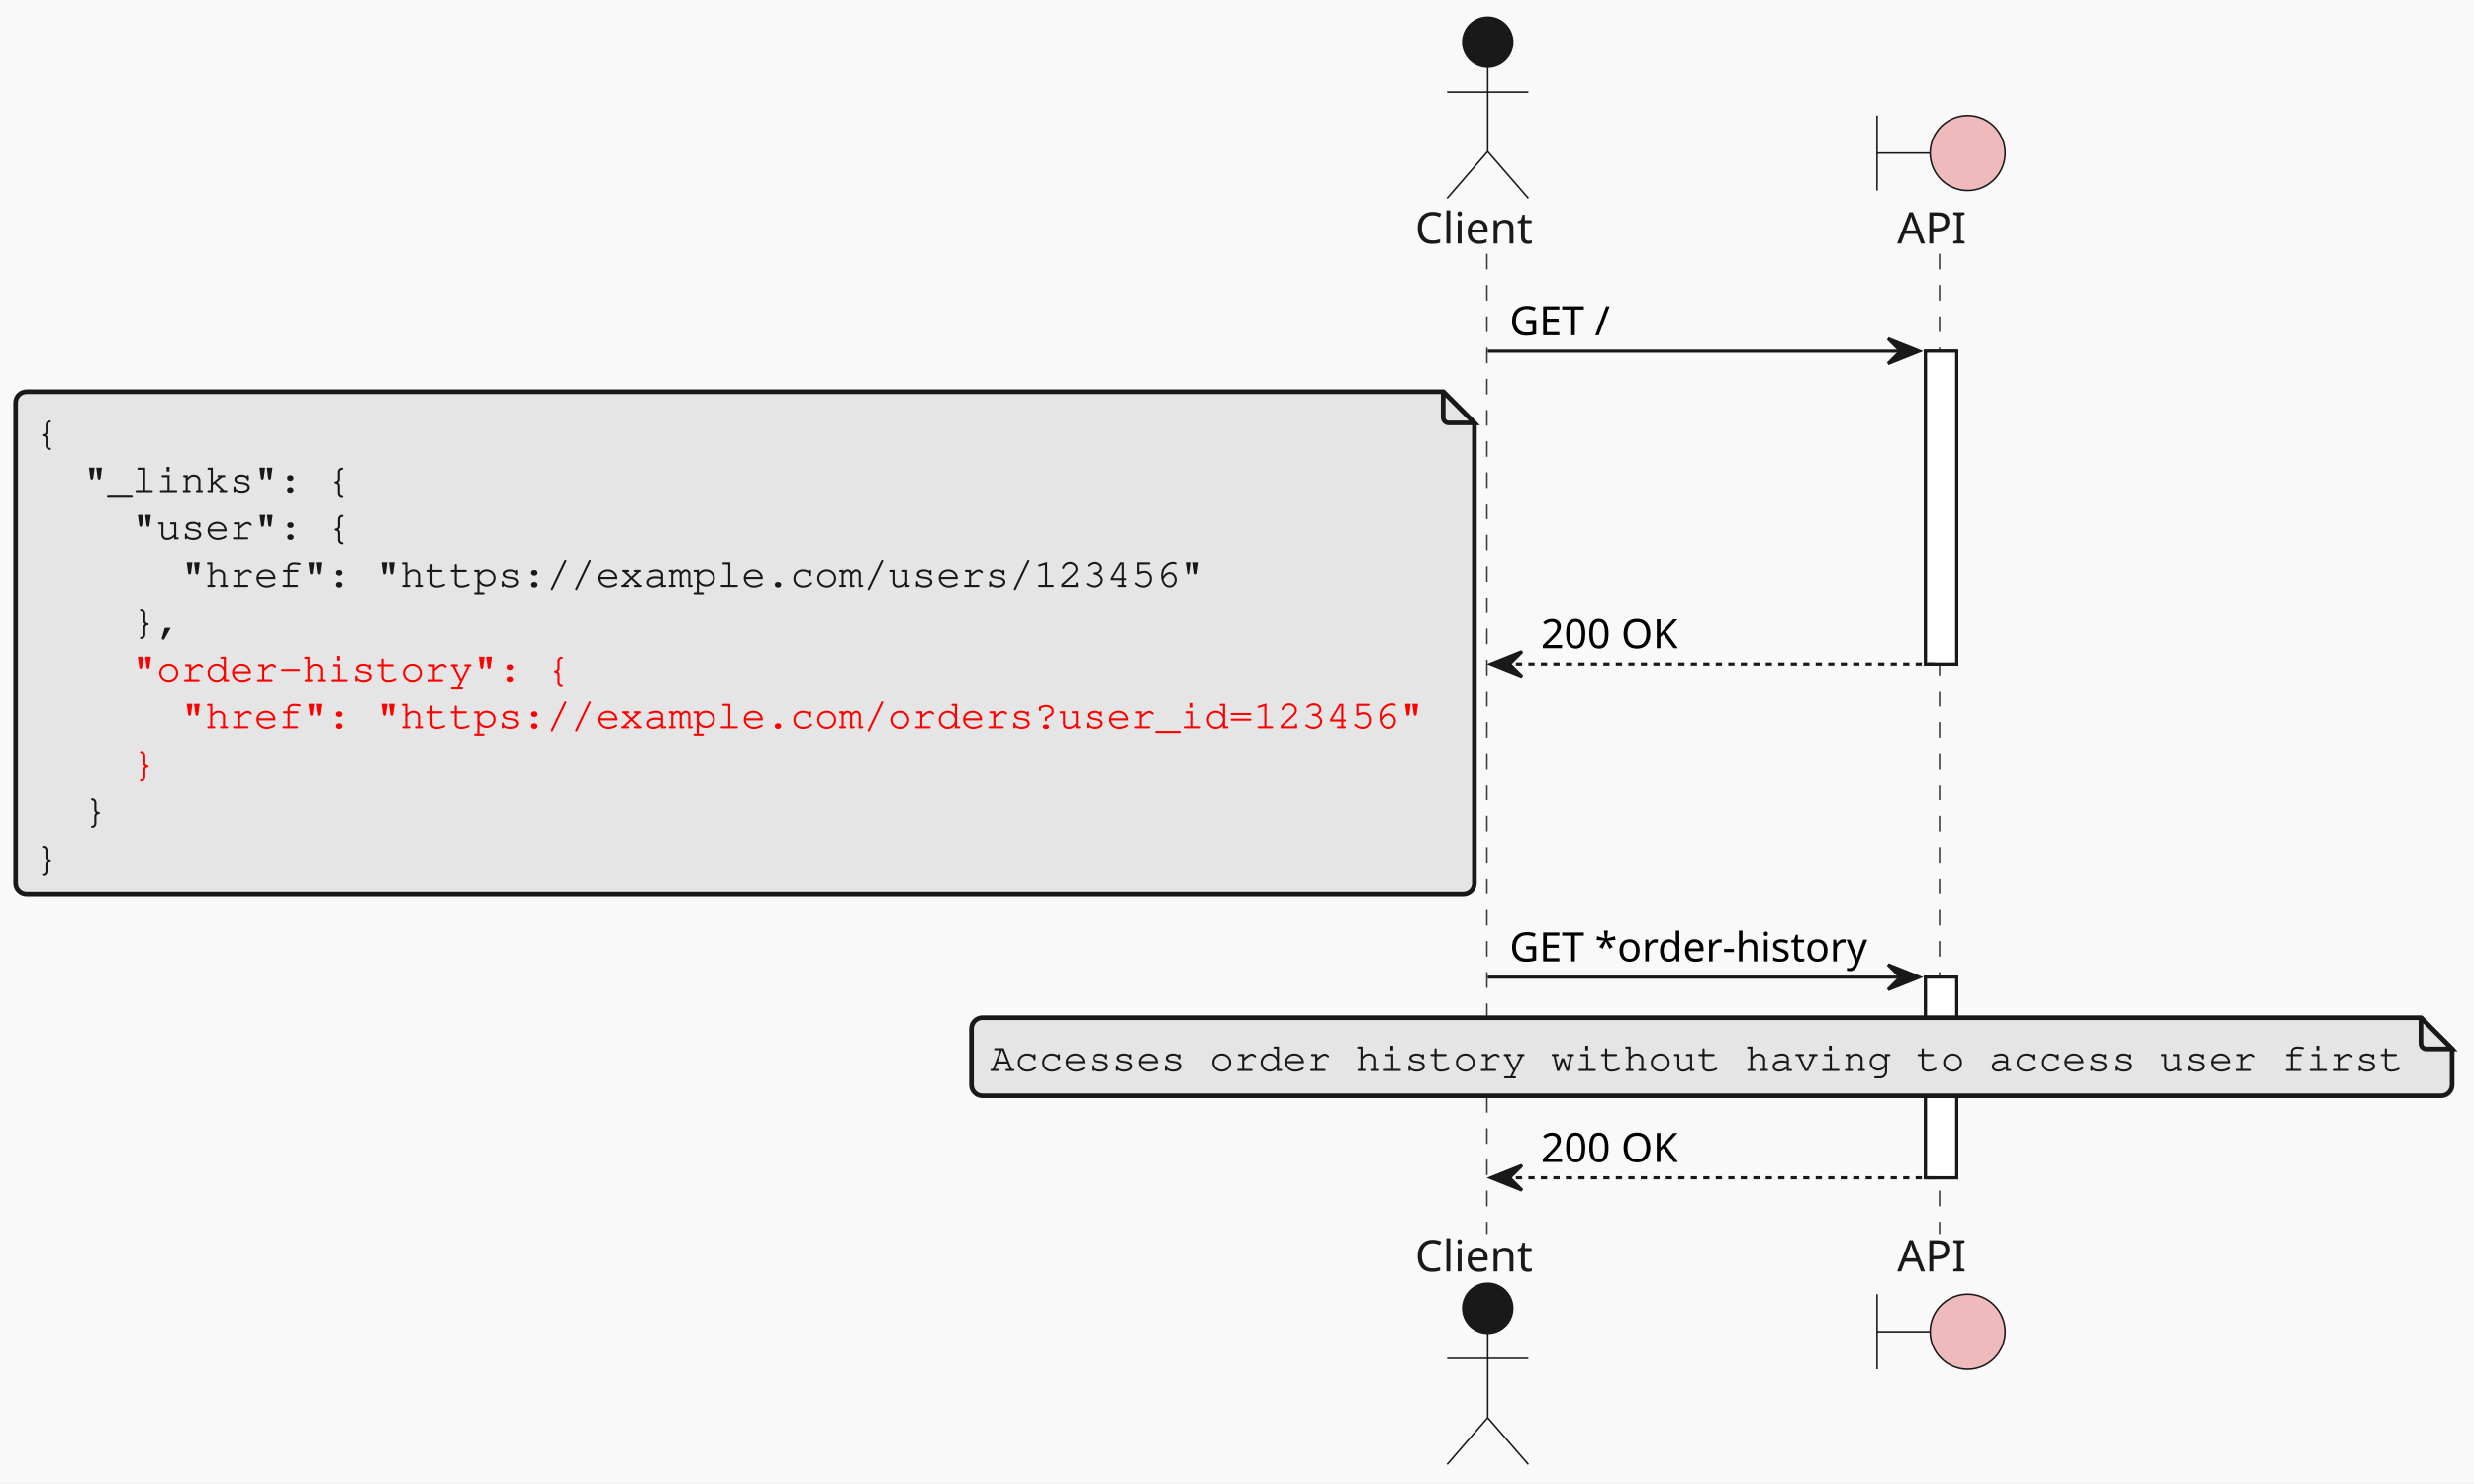
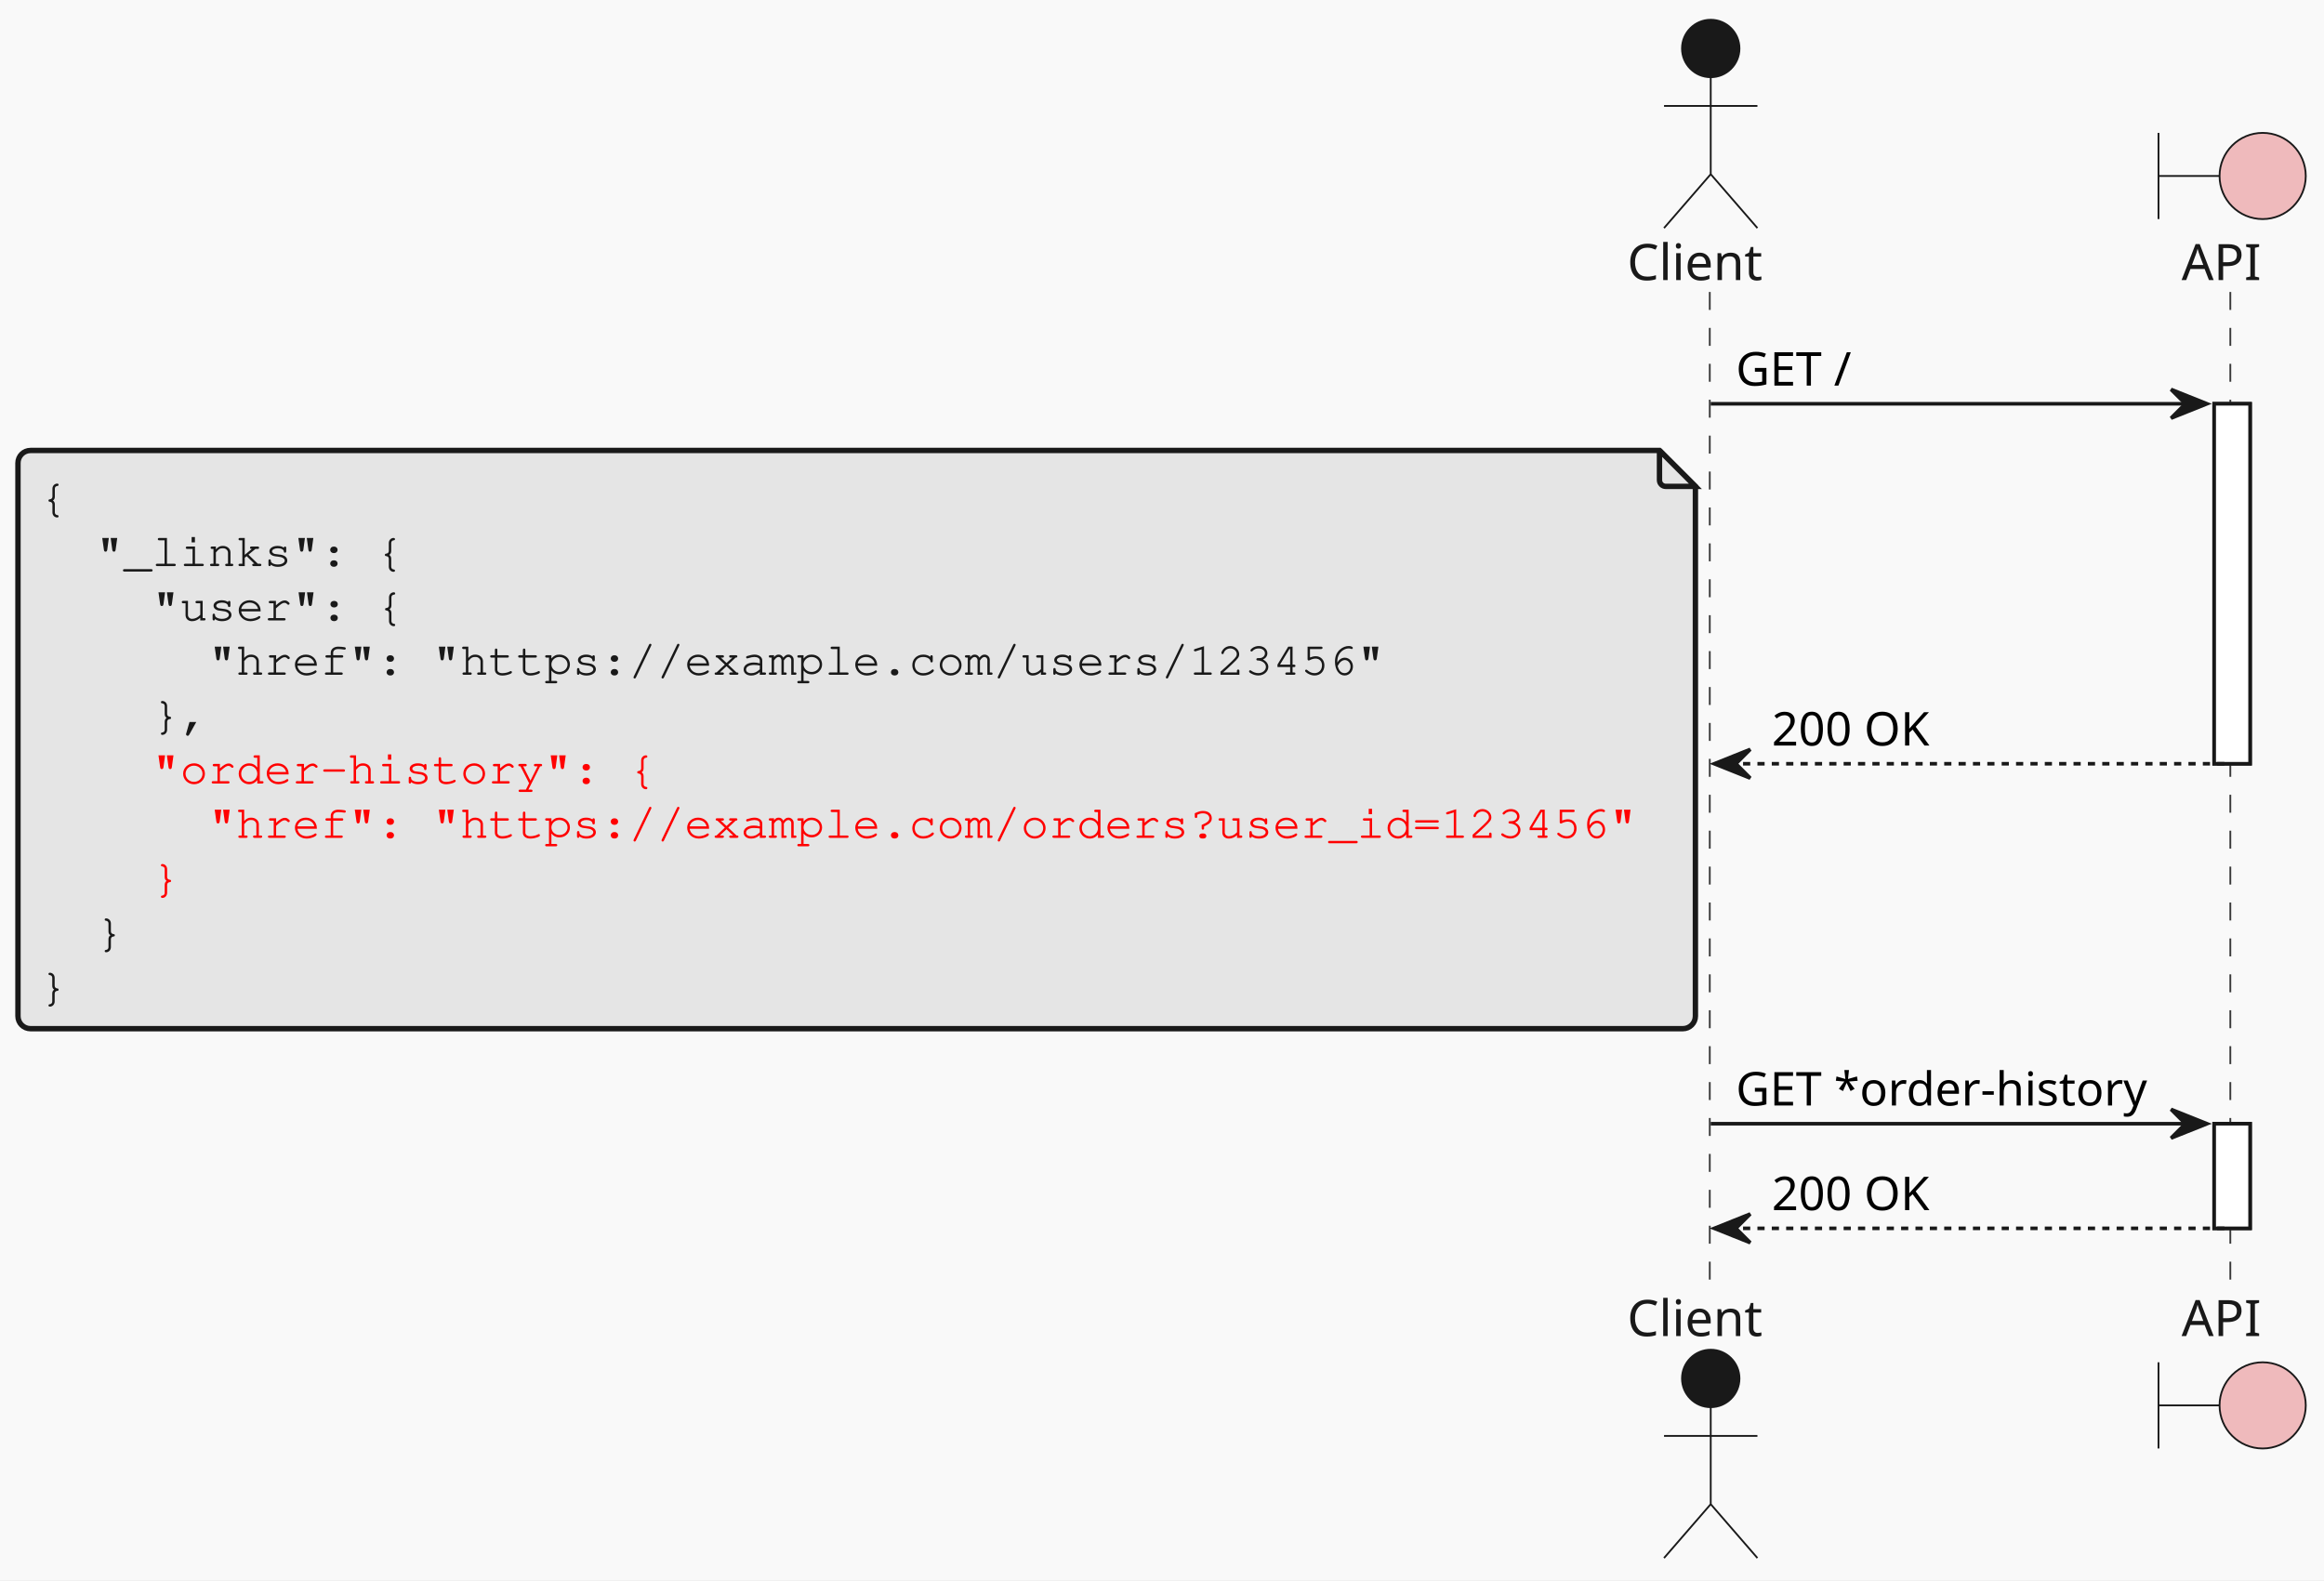
- <svg xmlns="http://www.w3.org/2000/svg" contentStyleType="text/css" data-diagram-type="SEQUENCE" height="475px" preserveAspectRatio="none" style="width:792px;height:475px;background:#F9F9F9;" version="1.1" viewBox="0 0 792 475" width="792px" zoomAndPan="magnify">
+ <svg xmlns="http://www.w3.org/2000/svg" contentStyleType="text/css" data-diagram-type="SEQUENCE" height="440px" preserveAspectRatio="none" style="width:647px;height:440px;background:#F9F9F9;" version="1.1" viewBox="0 0 647 440" width="647px" zoomAndPan="magnify">
  <defs />
  <g>
-     <rect fill="#F9F9F9" height="475" style="stroke:none;stroke-width:1;" width="792" x="0" y="0" />
+     <rect fill="#F9F9F9" height="440" style="stroke:none;stroke-width:1;" width="647" x="0" y="0" />
    <g>
      <rect fill="#FFFFFF" height="100.231" style="stroke:#181818;stroke-width:1;" width="10" x="616.423" y="112.43" />
    </g>
    <g>
-       <rect fill="#FFFFFF" height="64.266" style="stroke:#181818;stroke-width:1;" width="10" x="616.423" y="312.891" />
+       <rect fill="#FFFFFF" height="29.133" style="stroke:#181818;stroke-width:1;" width="10" x="616.423" y="312.891" />
    </g>
    <g>
-       <rect fill="#000000" fill-opacity="0" height="313.859" width="8" x="472.265" y="81.297" />
-       <line style="stroke:#393939;stroke-width:0.5;stroke-dasharray:5,5;" x1="476" x2="476" y1="81.297" y2="395.156" />
+       <rect fill="#000000" fill-opacity="0" height="278.727" width="8" x="472.265" y="81.297" />
+       <line style="stroke:#393939;stroke-width:0.5;stroke-dasharray:5,5;" x1="476" x2="476" y1="81.297" y2="360.023" />
    </g>
    <g>
-       <rect fill="#000000" fill-opacity="0" height="313.859" width="8" x="617.423" y="81.297" />
-       <line style="stroke:#393939;stroke-width:0.5;stroke-dasharray:5,5;" x1="620.923" x2="620.923" y1="81.297" y2="395.156" />
+       <rect fill="#000000" fill-opacity="0" height="278.727" width="8" x="617.423" y="81.297" />
+       <line style="stroke:#393939;stroke-width:0.5;stroke-dasharray:5,5;" x1="620.923" x2="620.923" y1="81.297" y2="360.023" />
    </g>
    <g class="participant participant-head" data-participant="client">
      <text fill="#191919" font-family="sans-serif" font-size="14" lengthAdjust="spacing" textLength="40.53" x="453" y="77.995">Client</text>
      <ellipse cx="476.265" cy="13.5" fill="#191919" rx="8" ry="8" style="stroke:#191919;stroke-width:0.5;" />
      <path d="M476.265,21.5 L476.265,48.5 M463.265,29.5 L489.265,29.5 M476.265,48.5 L463.265,63.5 M476.265,48.5 L489.265,63.5" fill="none" style="stroke:#191919;stroke-width:0.5;" />
    </g>
    <g class="participant participant-tail" data-participant="client">
-       <text fill="#191919" font-family="sans-serif" font-size="14" lengthAdjust="spacing" textLength="40.53" x="453" y="407.151">Client</text>
-       <ellipse cx="476.265" cy="418.953" fill="#191919" rx="8" ry="8" style="stroke:#191919;stroke-width:0.5;" />
-       <path d="M476.265,426.953 L476.265,453.953 M463.265,434.953 L489.265,434.953 M476.265,453.953 L463.265,468.953 M476.265,453.953 L489.265,468.953" fill="none" style="stroke:#191919;stroke-width:0.5;" />
+       <text fill="#191919" font-family="sans-serif" font-size="14" lengthAdjust="spacing" textLength="40.53" x="453" y="372.019">Client</text>
+       <ellipse cx="476.265" cy="383.82" fill="#191919" rx="8" ry="8" style="stroke:#191919;stroke-width:0.5;" />
+       <path d="M476.265,391.82 L476.265,418.82 M463.265,399.82 L489.265,399.82 M476.265,418.82 L463.265,433.82 M476.265,418.82 L489.265,433.82" fill="none" style="stroke:#191919;stroke-width:0.5;" />
    </g>
    <g class="participant participant-head" data-participant="api">
      <text fill="#191919" font-family="sans-serif" font-size="14" lengthAdjust="spacing" textLength="22.148" x="607.349" y="77.995">API</text>
      <path d="M600.923,37 L600.923,61 M600.923,49 L617.923,49" fill="none" style="stroke:#191919;stroke-width:0.5;" />
      <ellipse cx="629.923" cy="49" fill="#EFBABC" rx="12" ry="12" style="stroke:#191919;stroke-width:0.5;" />
    </g>
    <g class="participant participant-tail" data-participant="api">
-       <text fill="#191919" font-family="sans-serif" font-size="14" lengthAdjust="spacing" textLength="22.148" x="607.349" y="407.151">API</text>
-       <path d="M600.923,414.453 L600.923,438.453 M600.923,426.453 L617.923,426.453" fill="none" style="stroke:#191919;stroke-width:0.5;" />
-       <ellipse cx="629.923" cy="426.453" fill="#EFBABC" rx="12" ry="12" style="stroke:#191919;stroke-width:0.5;" />
+       <text fill="#191919" font-family="sans-serif" font-size="14" lengthAdjust="spacing" textLength="22.148" x="607.349" y="372.019">API</text>
+       <path d="M600.923,379.32 L600.923,403.32 M600.923,391.32 L617.923,391.32" fill="none" style="stroke:#191919;stroke-width:0.5;" />
+       <ellipse cx="629.923" cy="391.32" fill="#EFBABC" rx="12" ry="12" style="stroke:#191919;stroke-width:0.5;" />
    </g>
    <g>
      <rect fill="#FFFFFF" height="100.231" style="stroke:#181818;stroke-width:1;" width="10" x="616.423" y="112.43" />
    </g>
    <g>
-       <rect fill="#FFFFFF" height="64.266" style="stroke:#181818;stroke-width:1;" width="10" x="616.423" y="312.891" />
+       <rect fill="#FFFFFF" height="29.133" style="stroke:#181818;stroke-width:1;" width="10" x="616.423" y="312.891" />
    </g>
    <g class="message" data-participant-1="client" data-participant-2="api">
      <polygon fill="#191919" points="604.423,108.43,614.423,112.43,604.423,116.43,608.423,112.43" style="stroke:#191919;stroke-width:1;" />
      <line style="stroke:#191919;stroke-width:1;" x1="476.265" x2="610.423" y1="112.43" y2="112.43" />
      <text fill="#000000" font-family="sans-serif" font-size="13" lengthAdjust="spacing" textLength="34.741" x="483.265" y="107.364">GET /</text>
    </g>
    <g class="message" data-participant-1="api" data-participant-2="client">
      <polygon fill="#191919" points="487.265,208.66,477.265,212.66,487.265,216.66,483.265,212.66" style="stroke:#191919;stroke-width:1;" />
      <line style="stroke:#191919;stroke-width:1;stroke-dasharray:2,2;" x1="481.265" x2="620.423" y1="212.66" y2="212.66" />
      <text fill="#000000" font-family="sans-serif" font-size="13" lengthAdjust="spacing" textLength="47.703" x="493.265" y="207.594">200 OK</text>
    </g>
    <path d="M5,128.93 L5,282.93 A3.5,3.5 0 0 0 8.5,286.43 L468.5,286.43 A3.5,3.5 0 0 0 472,282.93 L472,135.43 L462,125.43 L8.5,125.43 A3.5,3.5 0 0 0 5,128.93" fill="#E5E5E5" style="stroke:#191919;stroke-width:1.5;" />
    <path d="M462,125.43 L462,133.68 A1.75,1.75 0 0 0 463.75,135.43 L472,135.43 L462,125.43" fill="#E5E5E5" style="stroke:#191919;stroke-width:1.5;" />
    <text fill="#191919" font-family="Courier" font-size="13" lengthAdjust="spacing" textLength="7.827" x="11" y="142.497">{</text>
    <text fill="#191919" font-family="Courier" font-size="13" lengthAdjust="spacing" textLength="86.093" x="26.653" y="157.629">"_links": {</text>
    <text fill="#191919" font-family="Courier" font-size="13" lengthAdjust="spacing" textLength="70.44" x="42.307" y="172.762">"user": {</text>
    <text fill="#191919" font-family="Courier" font-size="13" lengthAdjust="spacing" textLength="328.72" x="57.96" y="187.895">"href": "https://example.com/users/123456"</text>
    <text fill="#191919" font-family="Courier" font-size="13" lengthAdjust="spacing" textLength="15.653" x="42.307" y="203.028">},</text>
    <text fill="#FF0000" font-family="Courier" font-size="13" lengthAdjust="spacing" textLength="140.88" x="42.307" y="218.161">"order-history": {</text>
    <text fill="#FF0000" font-family="Courier" font-size="13" lengthAdjust="spacing" textLength="399.16" x="57.96" y="233.293">"href": "https://example.com/orders?user_id=123456"</text>
    <text fill="#FF0000" font-family="Courier" font-size="13" lengthAdjust="spacing" textLength="7.827" x="42.307" y="248.426">}</text>
    <text fill="#191919" font-family="Courier" font-size="13" lengthAdjust="spacing" textLength="7.827" x="26.653" y="263.559">}</text>
    <text fill="#191919" font-family="Courier" font-size="13" lengthAdjust="spacing" textLength="7.827" x="11" y="278.692">}</text>
    <g class="message" data-participant-1="client" data-participant-2="api">
      <polygon fill="#191919" points="604.423,308.891,614.423,312.891,604.423,316.891,608.423,312.891" style="stroke:#191919;stroke-width:1;" />
      <line style="stroke:#191919;stroke-width:1;" x1="476.265" x2="610.423" y1="312.891" y2="312.891" />
      <text fill="#000000" font-family="sans-serif" font-size="13" lengthAdjust="spacing" textLength="121.158" x="483.265" y="307.825">GET *order-history</text>
    </g>
-     <path d="M311,329.391 L311,347.391 A3.5,3.5 0 0 0 314.5,350.891 L781.5,350.891 A3.5,3.5 0 0 0 785,347.391 L785,335.891 L775,325.891 L314.5,325.891 A3.5,3.5 0 0 0 311,329.391" fill="#E5E5E5" style="stroke:#191919;stroke-width:1.5;" />
-     <path d="M775,325.891 L775,334.141 A1.75,1.75 0 0 0 776.75,335.891 L785,335.891 L775,325.891" fill="#E5E5E5" style="stroke:#191919;stroke-width:1.5;" />
-     <text fill="#191919" font-family="Courier" font-size="13" lengthAdjust="spacing" textLength="453.946" x="317" y="342.957">Accesses order history without having to access user first</text>
    <g class="message" data-participant-1="api" data-participant-2="client">
-       <polygon fill="#191919" points="487.265,373.156,477.265,377.156,487.265,381.156,483.265,377.156" style="stroke:#191919;stroke-width:1;" />
-       <line style="stroke:#191919;stroke-width:1;stroke-dasharray:2,2;" x1="481.265" x2="620.423" y1="377.156" y2="377.156" />
-       <text fill="#000000" font-family="sans-serif" font-size="13" lengthAdjust="spacing" textLength="47.703" x="493.265" y="372.09">200 OK</text>
+       <polygon fill="#191919" points="487.265,338.023,477.265,342.023,487.265,346.023,483.265,342.023" style="stroke:#191919;stroke-width:1;" />
+       <line style="stroke:#191919;stroke-width:1;stroke-dasharray:2,2;" x1="481.265" x2="620.423" y1="342.023" y2="342.023" />
+       <text fill="#000000" font-family="sans-serif" font-size="13" lengthAdjust="spacing" textLength="47.703" x="493.265" y="336.957">200 OK</text>
    </g>
  </g>
</svg>
